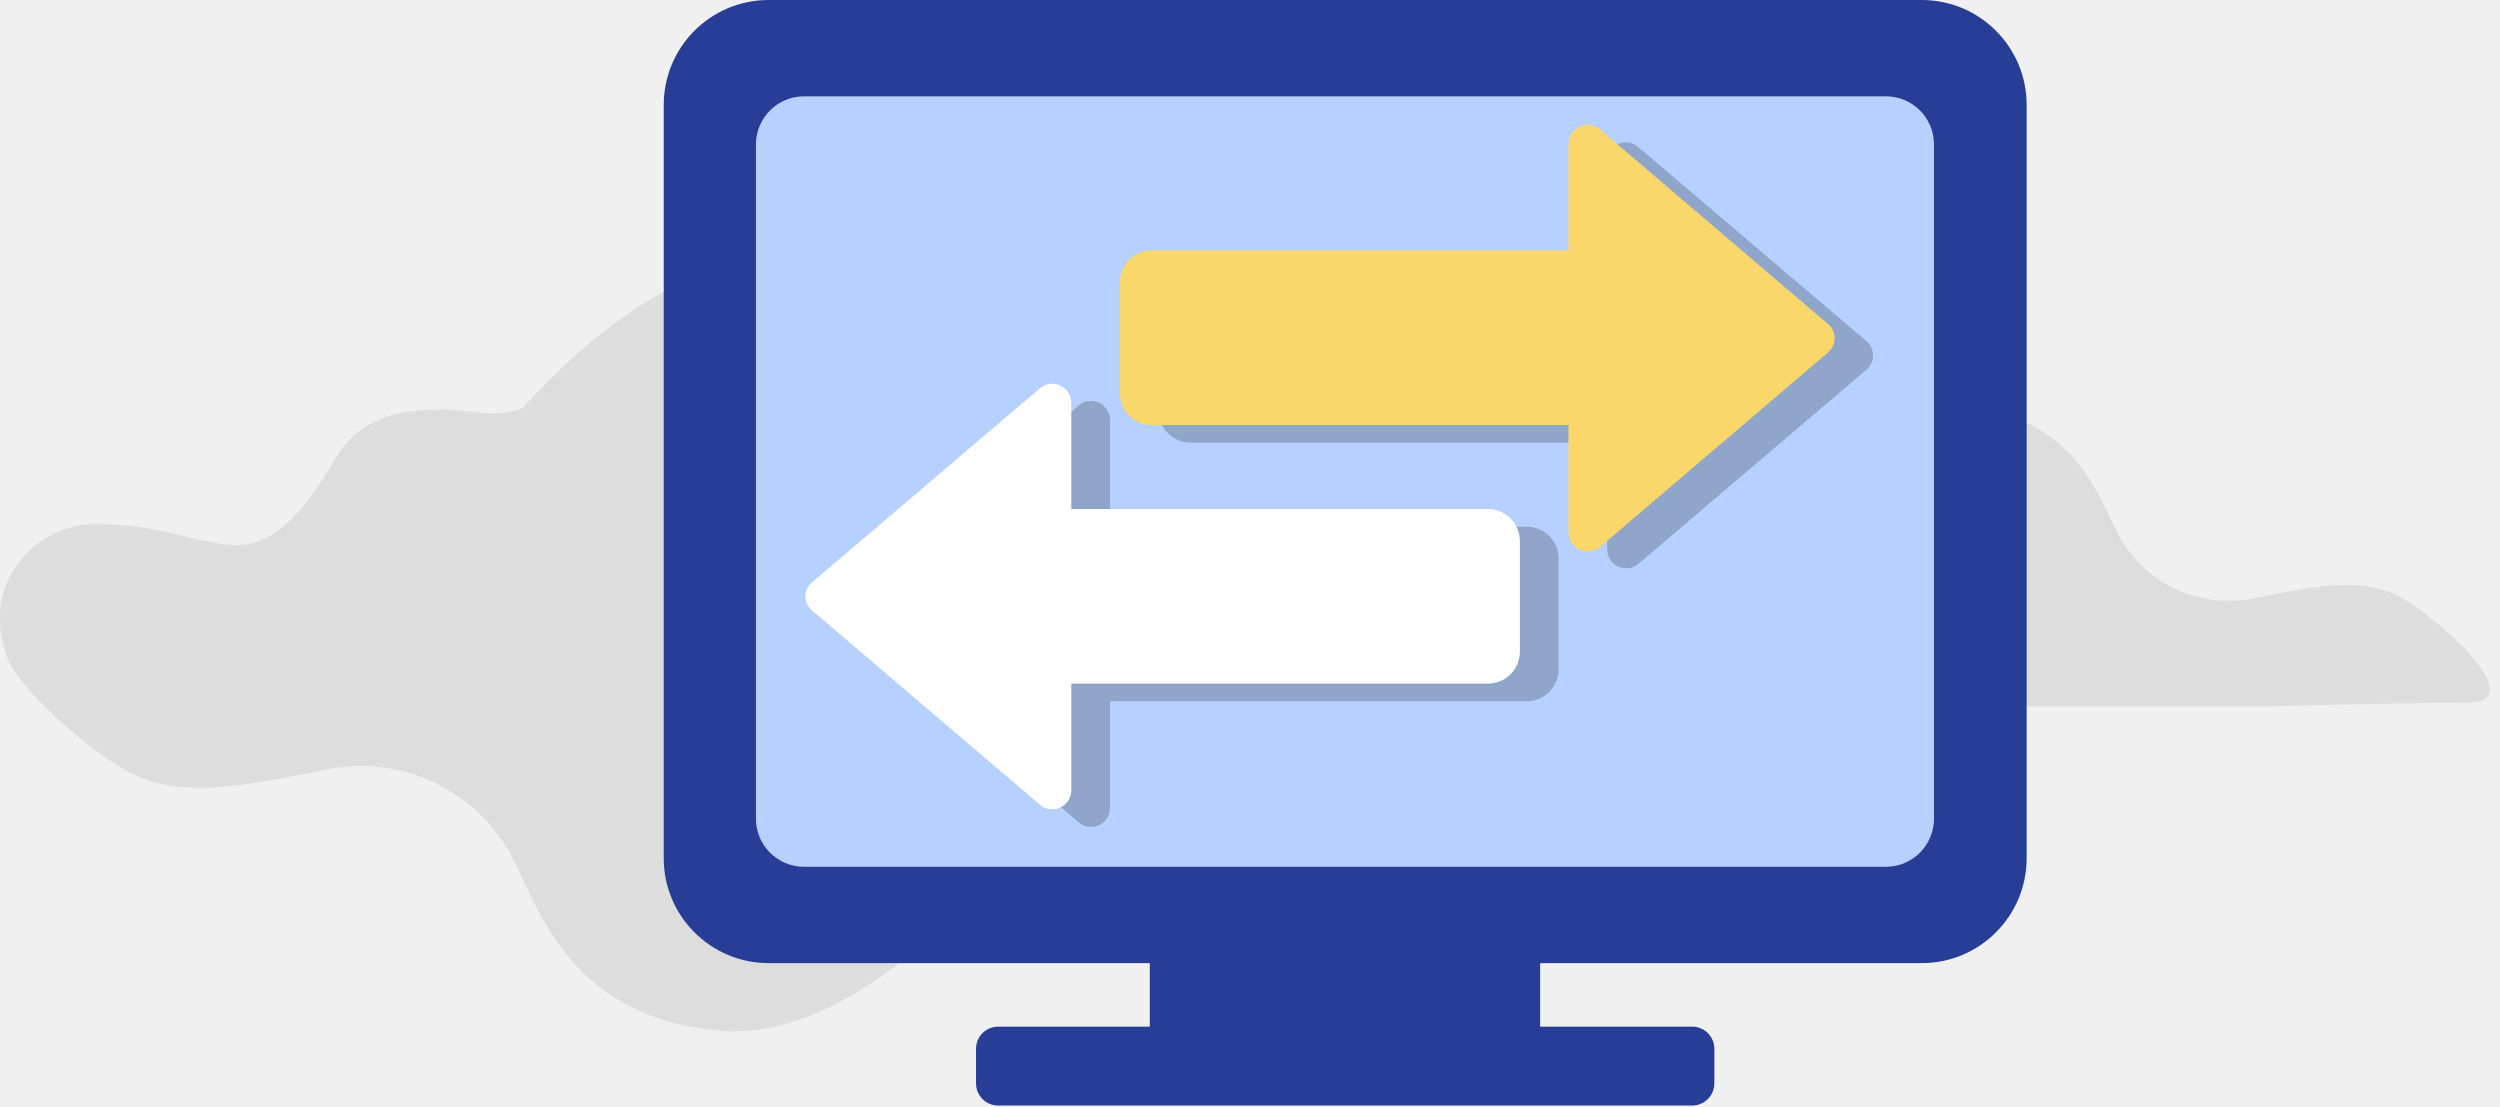
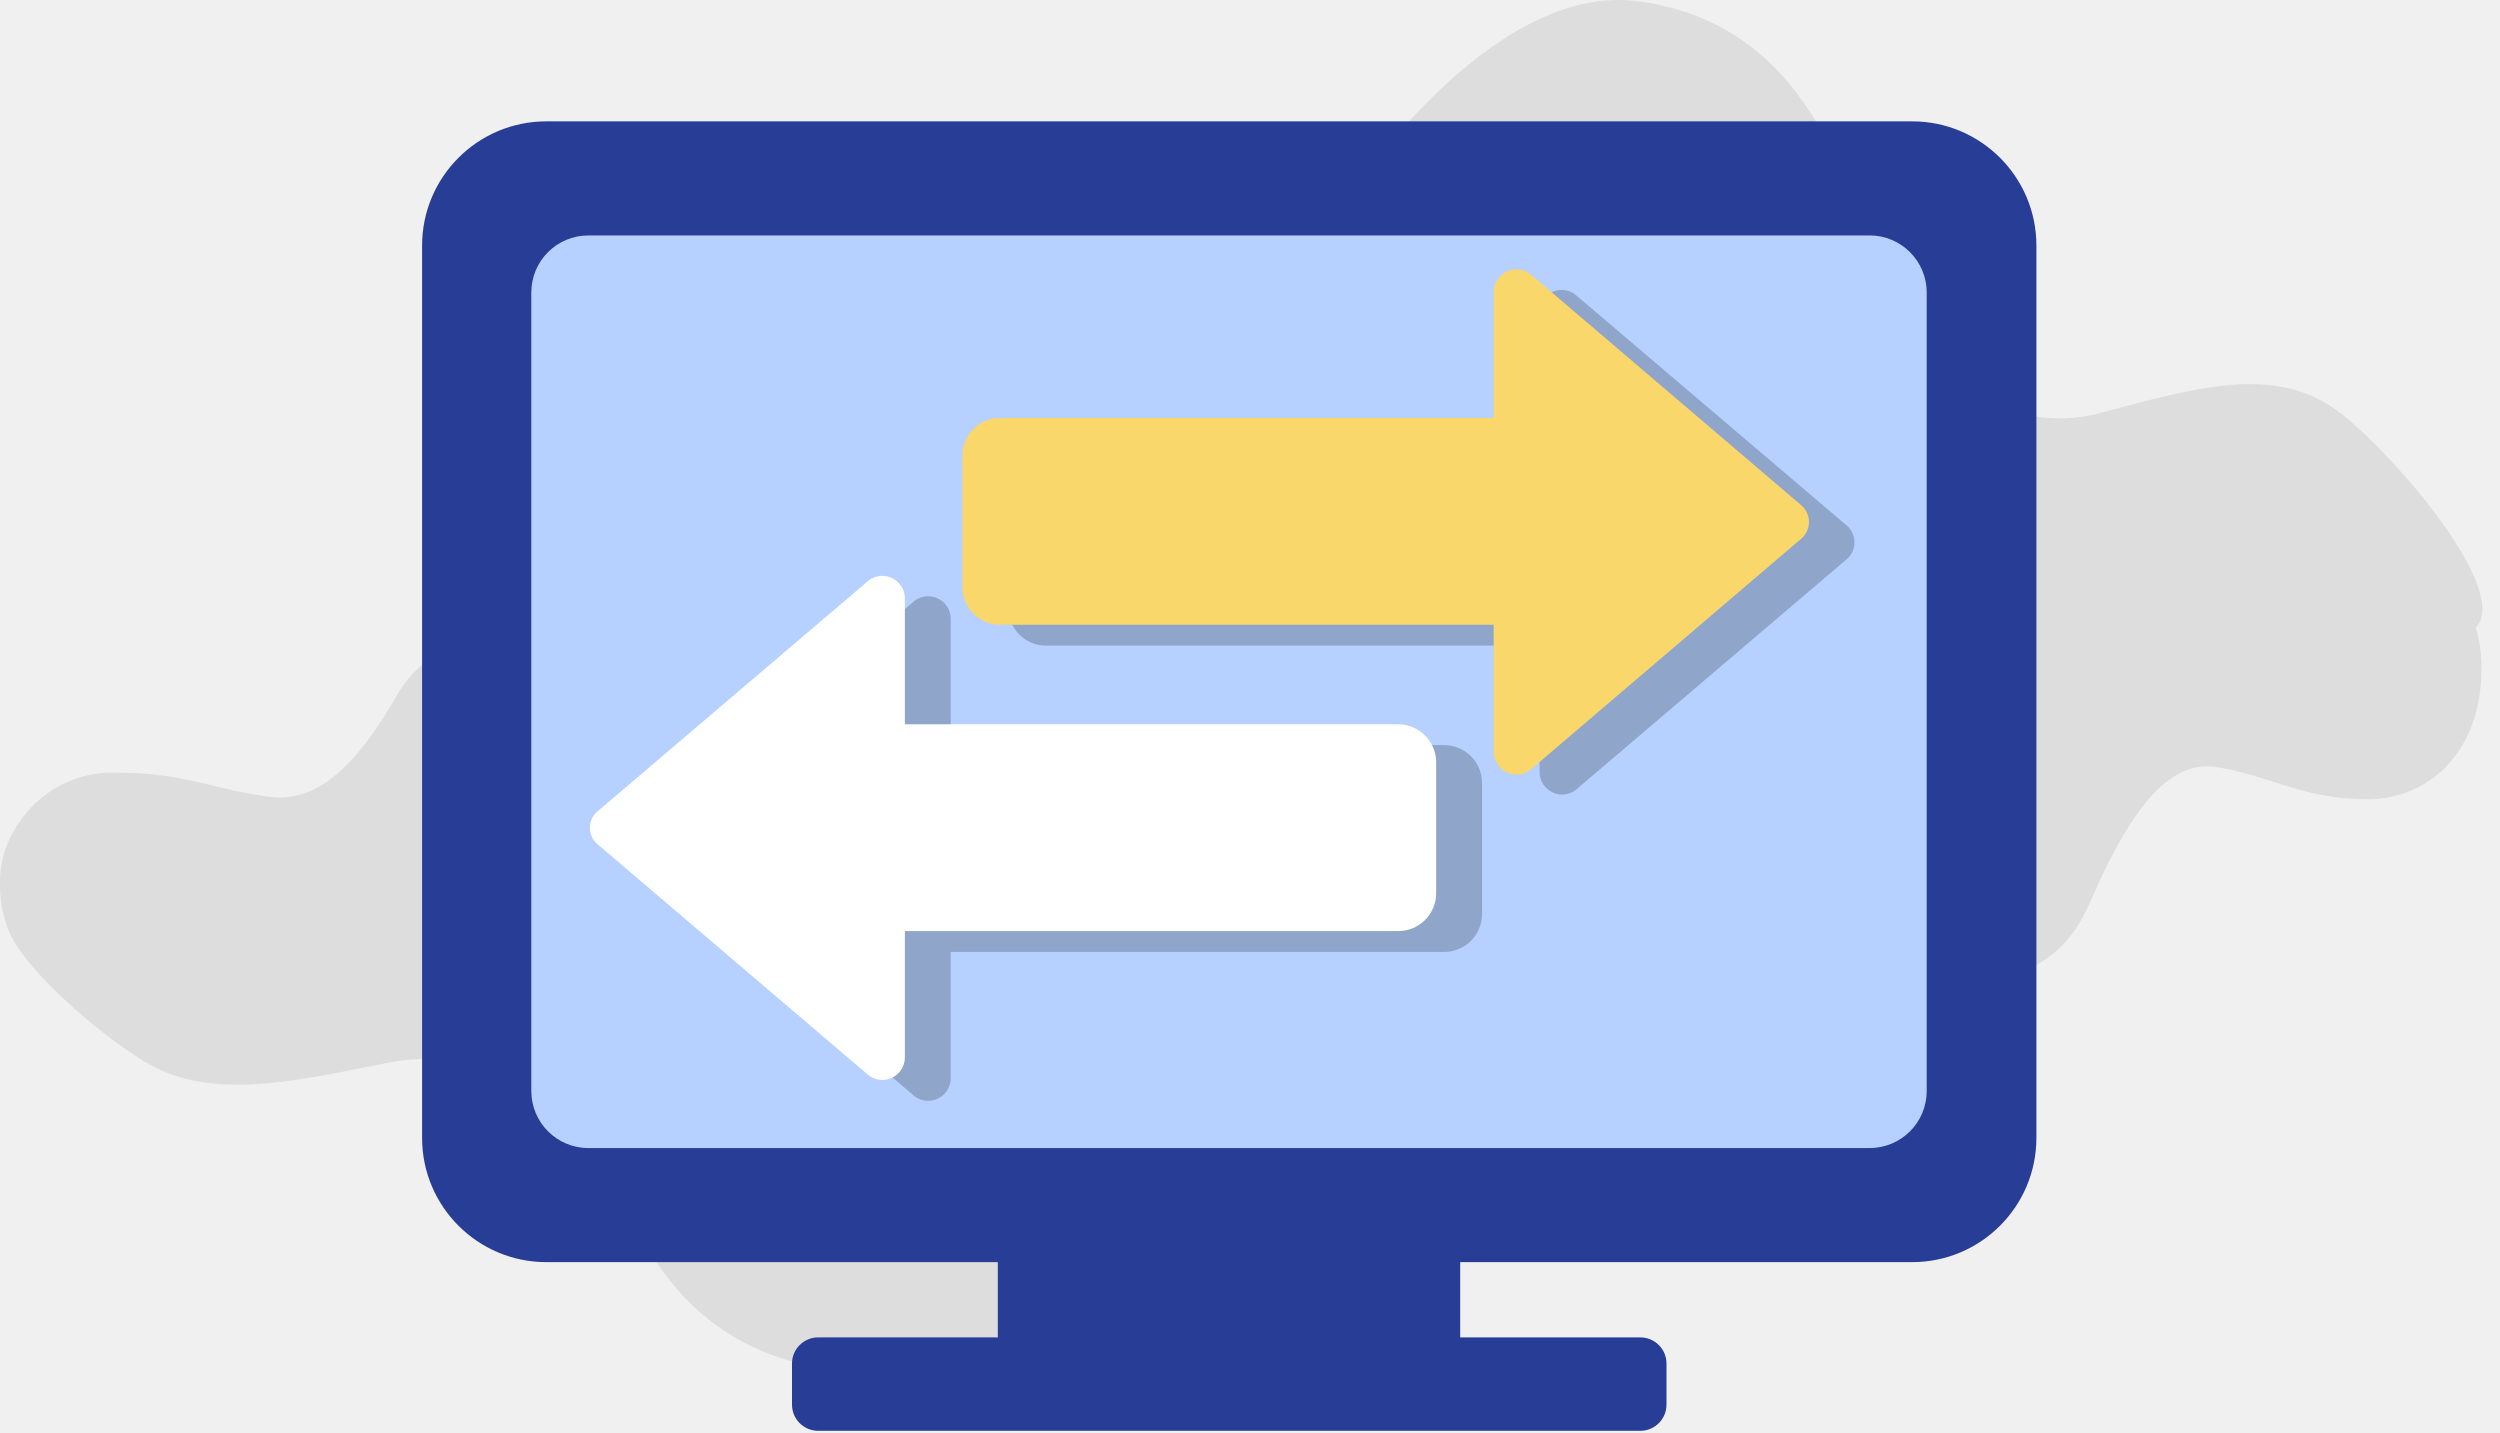
- <svg xmlns="http://www.w3.org/2000/svg" width="122px" height="54px" viewBox="0 0 122 54" version="1.1">
+ <svg xmlns="http://www.w3.org/2000/svg" width="103px" height="59px" viewBox="0 0 103 59" version="1.1">
  <g id="events-icon" stroke="none" stroke-width="1" fill="none" fill-rule="evenodd">
    <g id="Asset-3" fill-rule="nonzero">
-       <path d="M73,32.19 C74.45,31.06 69.78,26.94 67.47,25.57 C64.78,23.97 61.42,24.77 57.38,25.57 C53.916,26.206 50.423,24.608 48.64,21.57 C47.3,19.18 45.95,13.57 38.56,12.8 C33.7,12.28 28.83,16.24 25.5,19.91 C24.25,20.46 22.8,19.98 21.75,19.98 C20.41,19.98 17.75,19.98 16.37,22.37 C14.99,24.76 13.37,26.83 11.19,26.59 C9.01,26.35 7.63,25.59 4.94,25.59 C3.225,25.48 1.59,26.326 0.69,27.79 C0.219,28.497 -0.022,29.331 1.09764628e-15,30.18 C-0.006,30.73 0.078,31.277 0.25,31.8 C0.68,33.47 4.13,36.41 6,37.52 C8.69,39.12 12.05,38.32 16.08,37.52 C19.545,36.881 23.039,38.48 24.82,41.52 C26.17,43.91 27.51,49.52 34.91,50.28 C39.77,50.81 44.63,46.85 47.97,43.17 C49.21,42.63 50.67,43.11 51.71,43.11 C53.06,43.11 55.71,43.11 57.09,40.72 C58.47,38.33 60.09,36.26 62.27,36.5 C64.45,36.74 65.83,37.5 68.52,37.5 C71.21,37.5 73.23,35.91 73.23,33.5 C73.249,33.052 73.171,32.605 73,32.19 Z" id="Path" fill="#DDDDDD" />
-       <path d="M117.28,29.22 C115.28,28.05 112.85,28.63 109.89,29.22 C107.355,29.689 104.797,28.522 103.49,26.3 C102.49,24.55 101.49,20.46 96.1,19.88 C92.54,19.49 88.98,22.39 86.53,25.08 C85.62,25.48 84.53,25.13 83.79,25.13 C82.79,25.13 80.79,25.13 79.85,26.88 C78.91,28.63 77.67,30.15 76.05,29.98 C74.43,29.81 73.44,29.22 71.47,29.22 C69.5,29.22 68,30.39 68,32.14 C68,33.89 69.47,34.47 71.44,34.47 L110.85,34.47 C110.85,34.47 117.25,34.29 120.39,34.29 C123.53,34.29 119.25,30.39 117.28,29.22 Z" id="Path" fill="#DDDDDD" />
-       <rect id="Rectangle" fill="#283E96" x="32.39" y="0" width="66.51" height="47" rx="5.12" />
-       <rect id="Rectangle" fill="#283E96" x="56.11" y="45.23" width="19.05" height="6.33" rx="1.01" />
-       <rect id="Rectangle" fill="#283E96" x="47.63" y="50.1" width="36.03" height="3.85" rx="1.08" />
-       <rect id="Rectangle" fill="#B6D0FF" x="36.89" y="4.7" width="57.49" height="37.6" rx="2.35" />
-       <path d="M91.13,16.69 L80,7.22 C79.737,6.954 79.34,6.873 78.993,7.012 C78.646,7.152 78.416,7.486 78.41,7.86 L78.41,13.08 L58.11,13.08 C57.696,13.077 57.298,13.239 57.004,13.53 C56.71,13.821 56.543,14.216 56.54,14.63 L56.54,20.05 C56.543,20.464 56.71,20.859 57.004,21.15 C57.298,21.441 57.696,21.603 58.11,21.6 L78.43,21.6 L78.43,26.81 C78.432,27.186 78.66,27.523 79.008,27.666 C79.356,27.808 79.755,27.727 80.02,27.46 L91.13,18 C91.305,17.827 91.404,17.591 91.404,17.345 C91.404,17.099 91.305,16.863 91.13,16.69 L91.13,16.69 Z" id="Path" fill="#000000" opacity="0.21" style="mix-blend-mode: multiply;" />
-       <path d="M41.47,30.6 L52.58,40.08 C52.845,40.347 53.244,40.428 53.592,40.286 C53.94,40.143 54.168,39.806 54.17,39.43 L54.17,34.22 L74.48,34.22 C74.895,34.225 75.296,34.065 75.592,33.774 C75.889,33.483 76.057,33.085 76.06,32.67 L76.06,27.24 C76.055,26.826 75.885,26.432 75.589,26.143 C75.293,25.854 74.894,25.695 74.48,25.7 L54.17,25.7 L54.17,20.48 C54.164,20.106 53.934,19.772 53.587,19.632 C53.24,19.493 52.843,19.574 52.58,19.84 L41.47,29.31 C41.293,29.478 41.193,29.711 41.193,29.955 C41.193,30.199 41.293,30.432 41.47,30.6 L41.47,30.6 Z" id="Path" fill="#000000" opacity="0.21" style="mix-blend-mode: multiply;" />
-       <path d="M89.24,15.84 L78.13,6.36 C77.863,6.104 77.471,6.028 77.128,6.166 C76.785,6.304 76.555,6.631 76.54,7 L76.54,12.22 L56.22,12.22 C55.807,12.215 55.409,12.374 55.115,12.663 C54.82,12.952 54.653,13.347 54.65,13.76 L54.65,19.2 C54.653,19.613 54.82,20.008 55.115,20.297 C55.409,20.586 55.807,20.745 56.22,20.74 L76.54,20.74 L76.54,26 C76.551,26.371 76.78,26.701 77.124,26.841 C77.468,26.982 77.862,26.907 78.13,26.65 L89.24,17.17 C89.424,16.998 89.529,16.757 89.529,16.505 C89.529,16.253 89.424,16.012 89.24,15.84 L89.24,15.84 Z" id="Path" fill="#F9D76B" />
-       <path d="M39.58,29.75 L50.69,39.22 C50.953,39.486 51.35,39.567 51.697,39.428 C52.044,39.288 52.274,38.954 52.28,38.58 L52.28,33.36 L72.59,33.36 C73.004,33.365 73.403,33.206 73.699,32.917 C73.995,32.628 74.165,32.234 74.17,31.82 L74.17,26.39 C74.159,25.527 73.453,24.834 72.59,24.84 L52.28,24.84 L52.28,19.63 C52.27,19.258 52.039,18.927 51.693,18.79 C51.347,18.653 50.952,18.736 50.69,19 L39.58,28.46 C39.403,28.628 39.303,28.861 39.303,29.105 C39.303,29.349 39.403,29.582 39.58,29.75 L39.58,29.75 Z" id="Path" fill="#FFFFFF" />
+       <path d="M73.001,38.436 C74.451,37.306 69.781,33.186 67.471,31.816 C64.781,30.216 61.421,31.016 57.381,31.816 C53.917,32.452 50.424,30.854 48.641,27.816 C47.301,25.426 45.951,19.816 38.561,19.046 C33.701,18.526 28.831,22.486 25.501,26.156 C24.251,26.706 22.801,26.226 21.751,26.226 C20.411,26.226 17.751,26.226 16.371,28.616 C14.991,31.006 13.371,33.076 11.191,32.836 C9.011,32.596 7.631,31.836 4.941,31.836 C3.227,31.726 1.591,32.573 0.691,34.036 C0.221,34.743 -0.02,35.578 0.001,36.426 C-0.005,36.976 0.079,37.524 0.251,38.046 C0.681,39.716 4.131,42.656 6.001,43.766 C8.691,45.366 12.051,44.566 16.081,43.766 C19.546,43.127 23.04,44.726 24.821,47.766 C26.171,50.156 27.511,55.766 34.911,56.526 C39.771,57.056 44.631,53.096 47.971,49.416 C49.211,48.876 50.671,49.356 51.711,49.356 C53.061,49.356 55.711,49.356 57.091,46.966 C58.471,44.576 60.091,42.506 62.271,42.746 C64.451,42.986 65.831,43.746 68.521,43.746 C71.211,43.746 73.231,42.156 73.231,39.746 C73.251,39.298 73.172,38.851 73.001,38.436 Z" id="Path" fill="#DDDDDD" />
+       <path d="M102.001,25.864 C103.451,24.36 98.781,18.878 96.471,17.055 C93.781,14.925 90.421,15.99 86.381,17.055 C82.917,17.901 79.424,15.774 77.641,11.732 C76.301,8.551 74.951,1.086 67.561,0.062 C62.701,-0.63 57.831,4.639 54.501,9.523 C53.251,10.255 51.801,9.616 50.751,9.616 C49.411,9.616 46.751,9.616 45.371,12.796 C43.991,15.977 42.371,18.731 40.191,18.412 C38.011,18.093 36.631,17.081 33.941,17.081 C32.227,16.935 30.591,18.061 29.691,20.009 C29.221,20.949 28.98,22.06 29.001,23.189 C28.995,23.921 29.079,24.649 29.251,25.345 C29.681,27.567 33.131,31.479 35.001,32.956 C37.691,35.086 41.051,34.021 45.081,32.956 C48.546,32.106 52.04,34.234 53.821,38.279 C55.171,41.46 56.511,48.925 63.911,49.936 C68.771,50.641 73.631,45.372 76.971,40.475 C78.211,39.756 79.671,40.395 80.711,40.395 C82.061,40.395 84.711,40.395 86.091,37.215 C87.471,34.034 89.091,31.28 91.271,31.599 C93.451,31.919 94.831,32.93 97.521,32.93 C100.211,32.93 102.231,30.814 102.231,27.607 C102.251,27.011 102.172,26.416 102.001,25.864 Z" id="Path" fill="#DDDDDD" />
+       <rect id="Rectangle" fill="#283E96" x="17.39" y="5" width="66.51" height="47" rx="5.12" />
+       <rect id="Rectangle" fill="#283E96" x="41.11" y="50.23" width="19.05" height="6.33" rx="1.01" />
+       <rect id="Rectangle" fill="#283E96" x="32.63" y="55.1" width="36.03" height="3.85" rx="1.08" />
+       <rect id="Rectangle" fill="#B6D0FF" x="21.89" y="9.7" width="57.49" height="37.6" rx="2.35" />
+       <path d="M76.13,21.69 L65,12.22 C64.737,11.954 64.34,11.873 63.993,12.012 C63.646,12.152 63.416,12.486 63.41,12.86 L63.41,18.08 L43.11,18.08 C42.696,18.077 42.298,18.239 42.004,18.53 C41.71,18.821 41.543,19.216 41.54,19.63 L41.54,25.05 C41.543,25.464 41.71,25.859 42.004,26.15 C42.298,26.441 42.696,26.603 43.11,26.6 L63.43,26.6 L63.43,31.81 C63.432,32.186 63.66,32.523 64.008,32.666 C64.356,32.808 64.755,32.727 65.02,32.46 L76.13,23 C76.305,22.827 76.404,22.591 76.404,22.345 C76.404,22.099 76.305,21.863 76.13,21.69 L76.13,21.69 Z" id="Path" fill="#000000" opacity="0.21" style="mix-blend-mode: multiply;" />
+       <path d="M26.47,35.6 L37.58,45.08 C37.845,45.347 38.244,45.428 38.592,45.286 C38.94,45.143 39.168,44.806 39.17,44.43 L39.17,39.22 L59.48,39.22 C59.895,39.225 60.296,39.065 60.592,38.774 C60.889,38.483 61.057,38.085 61.06,37.67 L61.06,32.24 C61.055,31.826 60.885,31.432 60.589,31.143 C60.293,30.854 59.894,30.695 59.48,30.7 L39.17,30.7 L39.17,25.48 C39.164,25.106 38.934,24.772 38.587,24.632 C38.24,24.493 37.843,24.574 37.58,24.84 L26.47,34.31 C26.293,34.478 26.193,34.711 26.193,34.955 C26.193,35.199 26.293,35.432 26.47,35.6 L26.47,35.6 Z" id="Path" fill="#000000" opacity="0.21" style="mix-blend-mode: multiply;" />
+       <path d="M74.24,20.84 L63.13,11.36 C62.863,11.104 62.471,11.028 62.128,11.166 C61.785,11.304 61.555,11.631 61.54,12 L61.54,17.22 L41.22,17.22 C40.807,17.215 40.409,17.374 40.115,17.663 C39.82,17.952 39.653,18.347 39.65,18.76 L39.65,24.2 C39.653,24.613 39.82,25.008 40.115,25.297 C40.409,25.586 40.807,25.745 41.22,25.74 L61.54,25.74 L61.54,31 C61.551,31.371 61.78,31.701 62.124,31.841 C62.468,31.982 62.862,31.907 63.13,31.65 L74.24,22.17 C74.424,21.998 74.529,21.757 74.529,21.505 C74.529,21.253 74.424,21.012 74.24,20.84 L74.24,20.84 Z" id="Path" fill="#F9D76B" />
+       <path d="M24.58,34.75 L35.69,44.22 C35.953,44.486 36.35,44.567 36.697,44.428 C37.044,44.288 37.274,43.954 37.28,43.58 L37.28,38.36 L57.59,38.36 C58.004,38.365 58.403,38.206 58.699,37.917 C58.995,37.628 59.165,37.234 59.17,36.82 L59.17,31.39 C59.159,30.527 58.453,29.834 57.59,29.84 L37.28,29.84 L37.28,24.63 C37.27,24.258 37.039,23.927 36.693,23.79 C36.347,23.653 35.952,23.736 35.69,24 L24.58,33.46 C24.403,33.628 24.303,33.861 24.303,34.105 C24.303,34.349 24.403,34.582 24.58,34.75 L24.58,34.75 Z" id="Path" fill="#FFFFFF" />
    </g>
  </g>
</svg>
